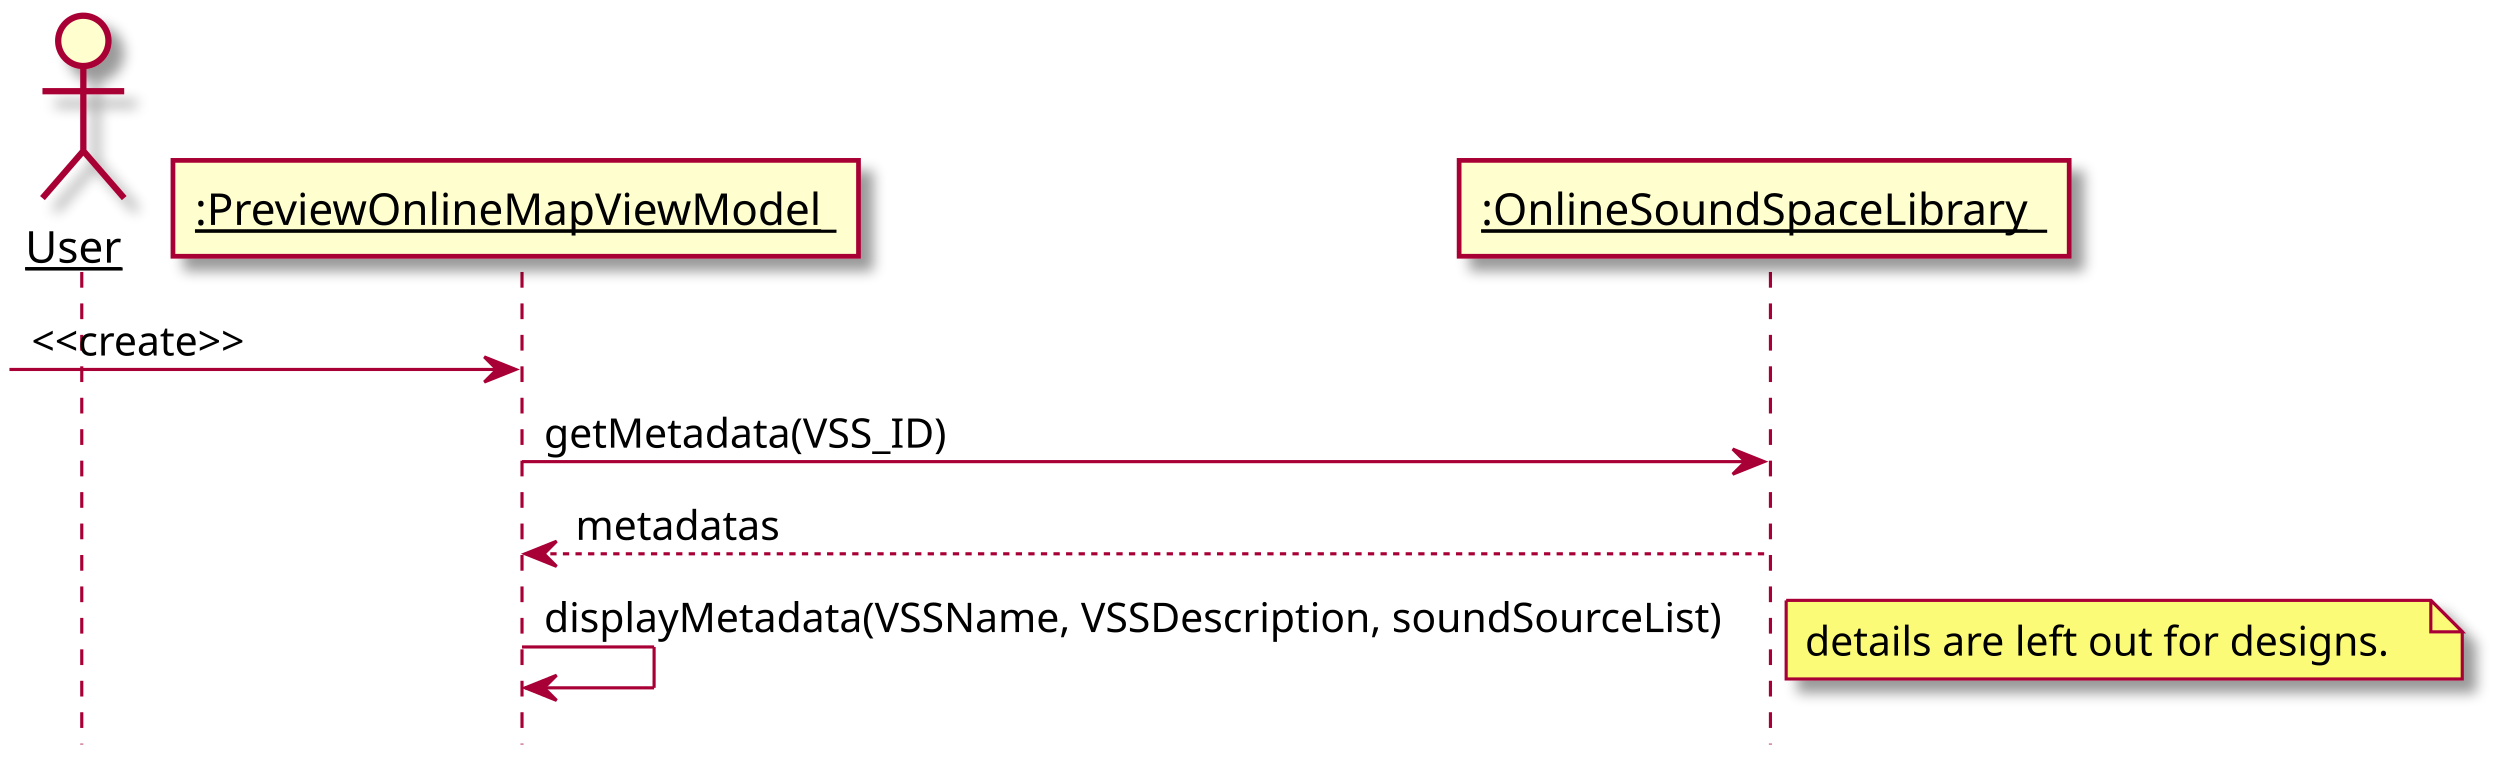
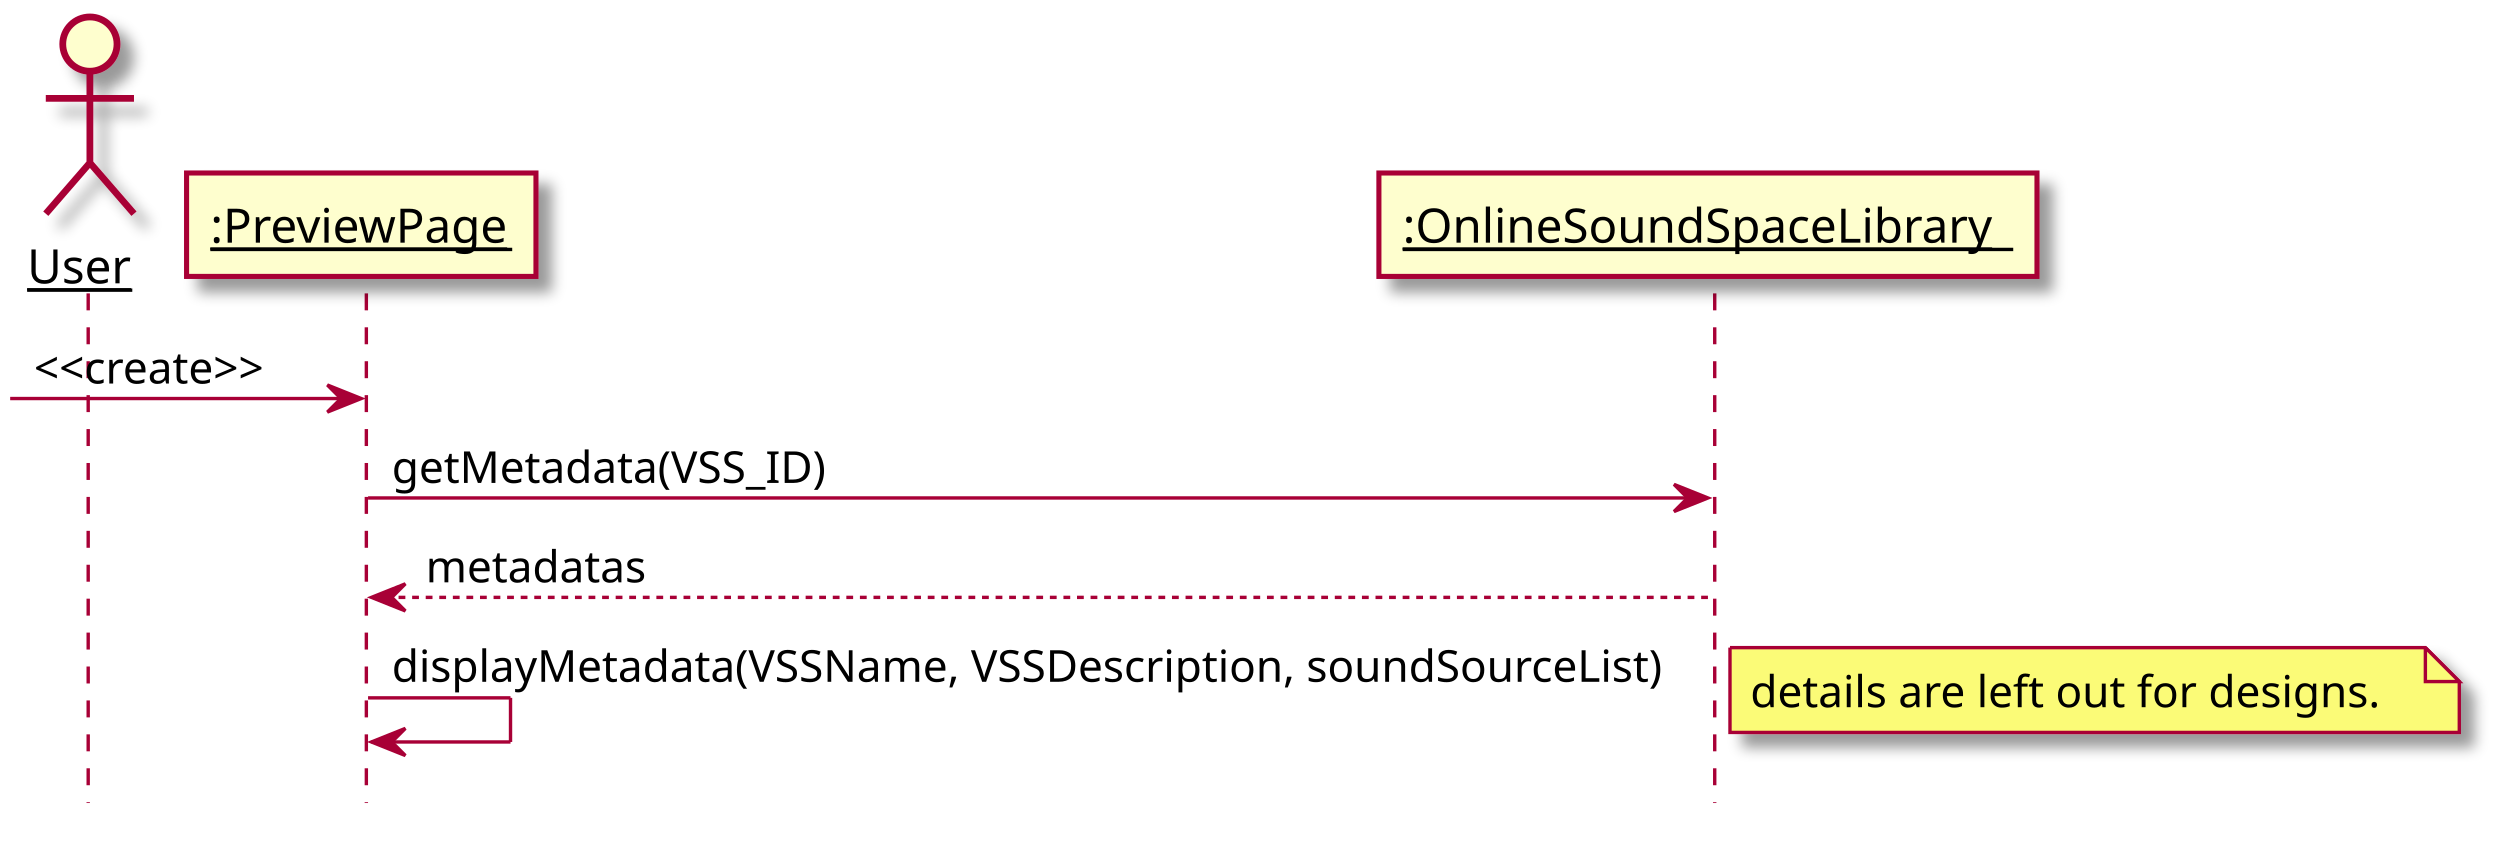
- <svg xmlns="http://www.w3.org/2000/svg" contentScriptType="application/ecmascript" contentStyleType="text/css" height="248px" preserveAspectRatio="none" style="width:795px;height:248px;" version="1.1" viewBox="0 0 795 248" width="795px" zoomAndPan="magnify">
+ <svg xmlns="http://www.w3.org/2000/svg" contentScriptType="application/ecmascript" contentStyleType="text/css" height="248px" preserveAspectRatio="none" style="width:737px;height:248px;" version="1.1" viewBox="0 0 737 248" width="737px" zoomAndPan="magnify">
  <defs>
-     <filter height="300%" id="fhh8cvvr03kv7" width="300%" x="-1" y="-1">
+     <filter height="300%" id="fp0rjz8nh3cdt" width="300%" x="-1" y="-1">
      <feGaussianBlur result="blurOut" stdDeviation="2.0" />
      <feColorMatrix in="blurOut" result="blurOut2" type="matrix" values="0 0 0 0 0 0 0 0 0 0 0 0 0 0 0 0 0 0 .4 0" />
      <feOffset dx="4.0" dy="4.0" in="blurOut2" result="blurOut3" />
      <feBlend in="SourceGraphic" in2="blurOut3" mode="normal" />
    </filter>
  </defs>
  <g>
    <line style="stroke: #A80036; stroke-width: 1.0; stroke-dasharray: 5.0,5.0;" x1="26" x2="26" y1="86.488" y2="236.731" />
-     <line style="stroke: #A80036; stroke-width: 1.0; stroke-dasharray: 5.0,5.0;" x1="166" x2="166" y1="86.488" y2="236.731" />
-     <line style="stroke: #A80036; stroke-width: 1.0; stroke-dasharray: 5.0,5.0;" x1="563" x2="563" y1="86.488" y2="236.731" />
+     <line style="stroke: #A80036; stroke-width: 1.0; stroke-dasharray: 5.0,5.0;" x1="108" x2="108" y1="86.488" y2="236.731" />
+     <line style="stroke: #A80036; stroke-width: 1.0; stroke-dasharray: 5.0,5.0;" x1="505.5" x2="505.5" y1="86.488" y2="236.731" />
    <text fill="#000000" font-family="sans-serif" font-size="14" lengthAdjust="spacingAndGlyphs" text-decoration="underline" textLength="31" x="8" y="83.535">User</text>
    <line style="stroke: #000000; stroke-width: 1.0;" x1="8" x2="39" y1="85.535" y2="85.535" />
-     <ellipse cx="26.5" cy="13" fill="#FEFECE" filter="url(#fhh8cvvr03kv7)" rx="8" ry="8" style="stroke: #A80036; stroke-width: 2.0;" />
-     <path d="M26.5,21 L26.5,48 M13.5,29 L39.5,29 M26.5,48 L13.5,63 M26.5,48 L39.5,63 " fill="none" filter="url(#fhh8cvvr03kv7)" style="stroke: #A80036; stroke-width: 2.0;" />
-     <rect fill="#FEFECE" filter="url(#fhh8cvvr03kv7)" height="30.488" style="stroke: #A80036; stroke-width: 1.5;" width="218" x="55" y="51" />
-     <text fill="#000000" font-family="sans-serif" font-size="14" lengthAdjust="spacingAndGlyphs" text-decoration="underline" textLength="204" x="62" y="71.535">:PreviewOnlineMapViewModel</text>
-     <line style="stroke: #000000; stroke-width: 1.0;" x1="62" x2="266" y1="73.535" y2="73.535" />
-     <rect fill="#FEFECE" filter="url(#fhh8cvvr03kv7)" height="30.488" style="stroke: #A80036; stroke-width: 1.5;" width="194" x="464" y="51" />
-     <text fill="#000000" font-family="sans-serif" font-size="14" lengthAdjust="spacingAndGlyphs" text-decoration="underline" textLength="180" x="471" y="71.535">:OnlineSoundSpaceLibrary</text>
-     <line style="stroke: #000000; stroke-width: 1.0;" x1="471" x2="651" y1="73.535" y2="73.535" />
-     <polygon fill="#A80036" points="154,113.488,164,117.488,154,121.488,158,117.488" style="stroke: #A80036; stroke-width: 1.0;" />
-     <line style="stroke: #A80036; stroke-width: 1.0;" x1="3" x2="160" y1="117.488" y2="117.488" />
+     <ellipse cx="26.5" cy="13" fill="#FEFECE" filter="url(#fp0rjz8nh3cdt)" rx="8" ry="8" style="stroke: #A80036; stroke-width: 2.0;" />
+     <path d="M26.5,21 L26.5,48 M13.5,29 L39.5,29 M26.5,48 L13.5,63 M26.5,48 L39.5,63 " fill="none" filter="url(#fp0rjz8nh3cdt)" style="stroke: #A80036; stroke-width: 2.0;" />
+     <rect fill="#FEFECE" filter="url(#fp0rjz8nh3cdt)" height="30.488" style="stroke: #A80036; stroke-width: 1.5;" width="103" x="55" y="51" />
+     <text fill="#000000" font-family="sans-serif" font-size="14" lengthAdjust="spacingAndGlyphs" text-decoration="underline" textLength="89" x="62" y="71.535">:PreviewPage</text>
+     <line style="stroke: #000000; stroke-width: 1.0;" x1="62" x2="151" y1="73.535" y2="73.535" />
+     <rect fill="#FEFECE" filter="url(#fp0rjz8nh3cdt)" height="30.488" style="stroke: #A80036; stroke-width: 1.5;" width="194" x="406.5" y="51" />
+     <text fill="#000000" font-family="sans-serif" font-size="14" lengthAdjust="spacingAndGlyphs" text-decoration="underline" textLength="180" x="413.5" y="71.535">:OnlineSoundSpaceLibrary</text>
+     <line style="stroke: #000000; stroke-width: 1.0;" x1="413.5" x2="593.5" y1="73.535" y2="73.535" />
+     <polygon fill="#A80036" points="96.5,113.488,106.5,117.488,96.5,121.488,100.5,117.488" style="stroke: #A80036; stroke-width: 1.0;" />
+     <line style="stroke: #A80036; stroke-width: 1.0;" x1="3" x2="102.5" y1="117.488" y2="117.488" />
    <text fill="#000000" font-family="sans-serif" font-size="13" lengthAdjust="spacingAndGlyphs" textLength="78" x="10" y="113.057">&lt;&lt;create&gt;&gt;</text>
-     <polygon fill="#A80036" points="551,142.799,561,146.799,551,150.799,555,146.799" style="stroke: #A80036; stroke-width: 1.0;" />
-     <line style="stroke: #A80036; stroke-width: 1.0;" x1="166" x2="557" y1="146.799" y2="146.799" />
-     <text fill="#000000" font-family="sans-serif" font-size="13" lengthAdjust="spacingAndGlyphs" textLength="128" x="173" y="142.367">getMetadata(VSS_ID)</text>
-     <polygon fill="#A80036" points="177,172.109,167,176.109,177,180.109,173,176.109" style="stroke: #A80036; stroke-width: 1.0;" />
-     <line style="stroke: #A80036; stroke-width: 1.0; stroke-dasharray: 2.0,2.0;" x1="171" x2="562" y1="176.109" y2="176.109" />
-     <text fill="#000000" font-family="sans-serif" font-size="13" lengthAdjust="spacingAndGlyphs" textLength="65" x="183" y="171.678">metadatas</text>
-     <line style="stroke: #A80036; stroke-width: 1.0;" x1="166" x2="208" y1="205.731" y2="205.731" />
-     <line style="stroke: #A80036; stroke-width: 1.0;" x1="208" x2="208" y1="205.731" y2="218.731" />
-     <line style="stroke: #A80036; stroke-width: 1.0;" x1="167" x2="208" y1="218.731" y2="218.731" />
-     <polygon fill="#A80036" points="177,214.731,167,218.731,177,222.731,173,218.731" style="stroke: #A80036; stroke-width: 1.0;" />
-     <text fill="#000000" font-family="sans-serif" font-size="13" lengthAdjust="spacingAndGlyphs" textLength="383" x="173" y="200.988">displayMetadata(VSSName, VSSDescription, soundSourceList)</text>
-     <path d="M568,190.92 L568,215.92 L783,215.92 L783,200.92 L773,190.92 L568,190.92 " fill="#FBFB77" filter="url(#fhh8cvvr03kv7)" style="stroke: #A80036; stroke-width: 1.0;" />
-     <path d="M773,190.92 L773,200.92 L783,200.92 L773,190.92 " fill="#FBFB77" style="stroke: #A80036; stroke-width: 1.0;" />
-     <text fill="#000000" font-family="sans-serif" font-size="13" lengthAdjust="spacingAndGlyphs" textLength="194" x="574" y="208.488">details are left out for designs.</text>
+     <polygon fill="#A80036" points="493.5,142.799,503.5,146.799,493.5,150.799,497.5,146.799" style="stroke: #A80036; stroke-width: 1.0;" />
+     <line style="stroke: #A80036; stroke-width: 1.0;" x1="108.5" x2="499.5" y1="146.799" y2="146.799" />
+     <text fill="#000000" font-family="sans-serif" font-size="13" lengthAdjust="spacingAndGlyphs" textLength="128" x="115.5" y="142.367">getMetadata(VSS_ID)</text>
+     <polygon fill="#A80036" points="119.5,172.109,109.5,176.109,119.5,180.109,115.5,176.109" style="stroke: #A80036; stroke-width: 1.0;" />
+     <line style="stroke: #A80036; stroke-width: 1.0; stroke-dasharray: 2.0,2.0;" x1="113.5" x2="504.5" y1="176.109" y2="176.109" />
+     <text fill="#000000" font-family="sans-serif" font-size="13" lengthAdjust="spacingAndGlyphs" textLength="65" x="125.5" y="171.678">metadatas</text>
+     <line style="stroke: #A80036; stroke-width: 1.0;" x1="108.5" x2="150.5" y1="205.731" y2="205.731" />
+     <line style="stroke: #A80036; stroke-width: 1.0;" x1="150.5" x2="150.5" y1="205.731" y2="218.731" />
+     <line style="stroke: #A80036; stroke-width: 1.0;" x1="109.5" x2="150.5" y1="218.731" y2="218.731" />
+     <polygon fill="#A80036" points="119.5,214.731,109.5,218.731,119.5,222.731,115.5,218.731" style="stroke: #A80036; stroke-width: 1.0;" />
+     <text fill="#000000" font-family="sans-serif" font-size="13" lengthAdjust="spacingAndGlyphs" textLength="383" x="115.5" y="200.988">displayMetadata(VSSName, VSSDescription, soundSourceList)</text>
+     <path d="M510,190.92 L510,215.92 L725,215.92 L725,200.92 L715,190.92 L510,190.92 " fill="#FBFB77" filter="url(#fp0rjz8nh3cdt)" style="stroke: #A80036; stroke-width: 1.0;" />
+     <path d="M715,190.92 L715,200.92 L725,200.92 L715,190.92 " fill="#FBFB77" style="stroke: #A80036; stroke-width: 1.0;" />
+     <text fill="#000000" font-family="sans-serif" font-size="13" lengthAdjust="spacingAndGlyphs" textLength="194" x="516" y="208.488">details are left out for designs.</text>
  </g>
</svg>
